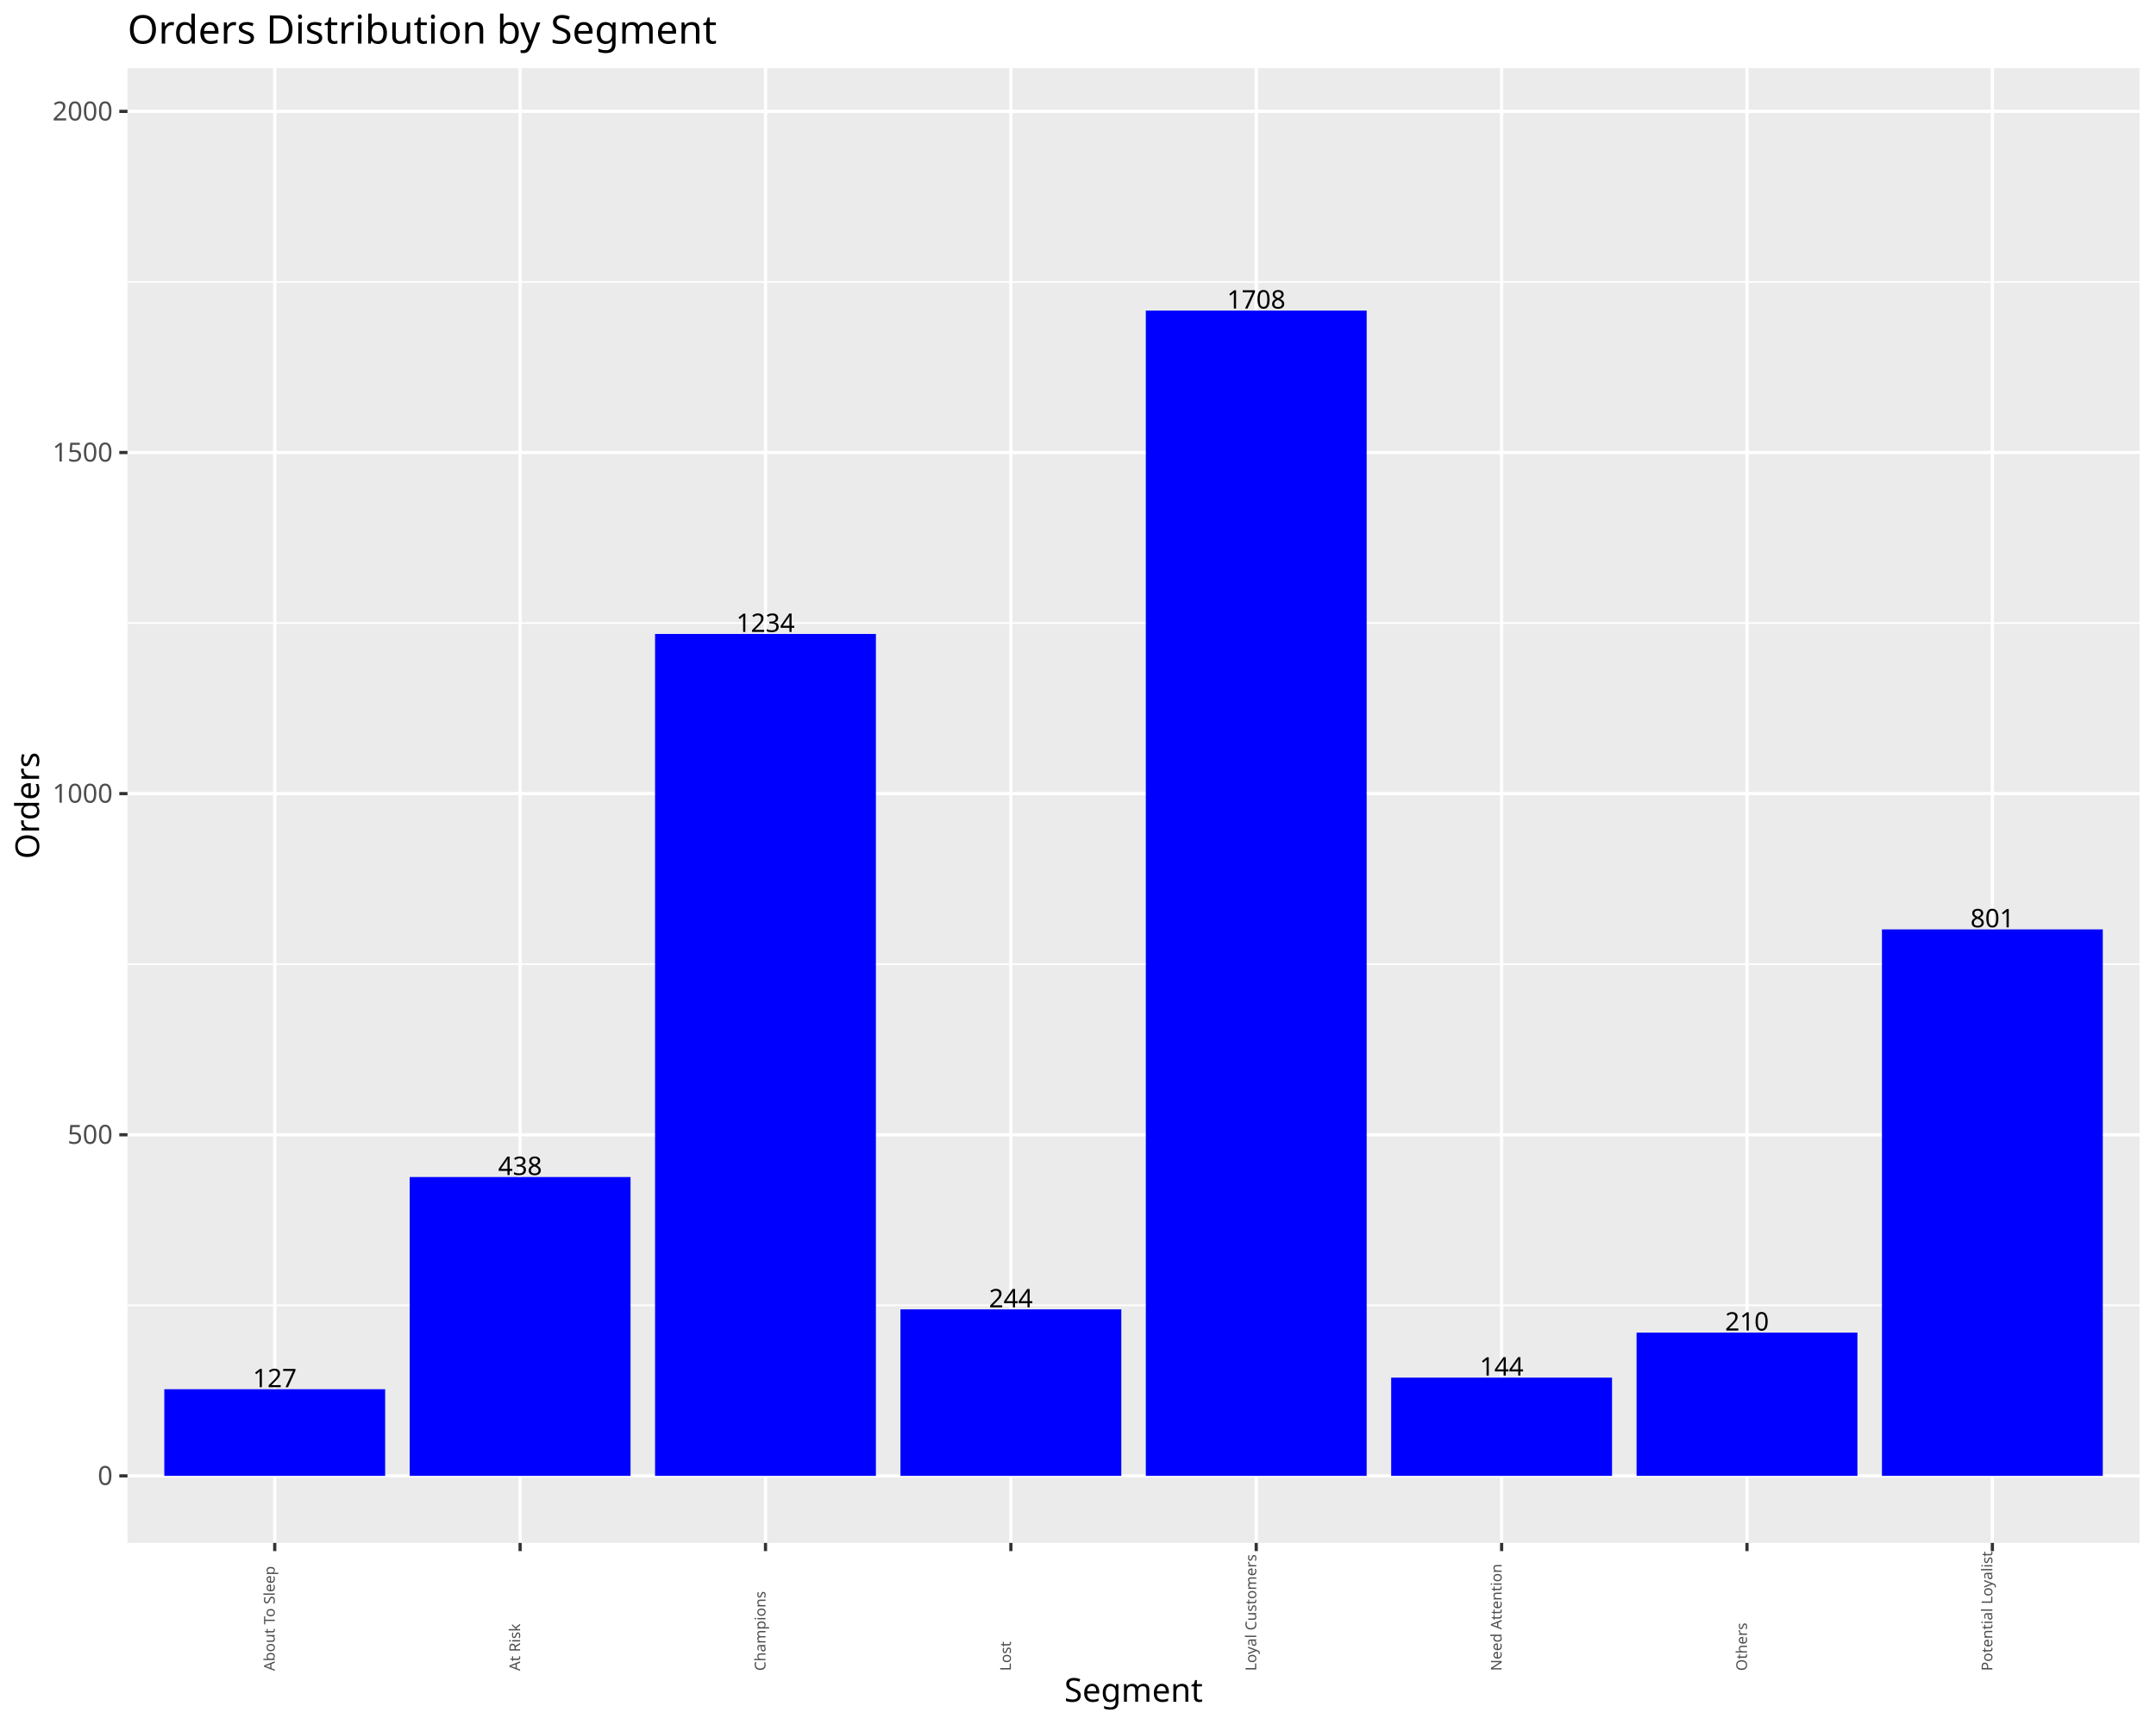
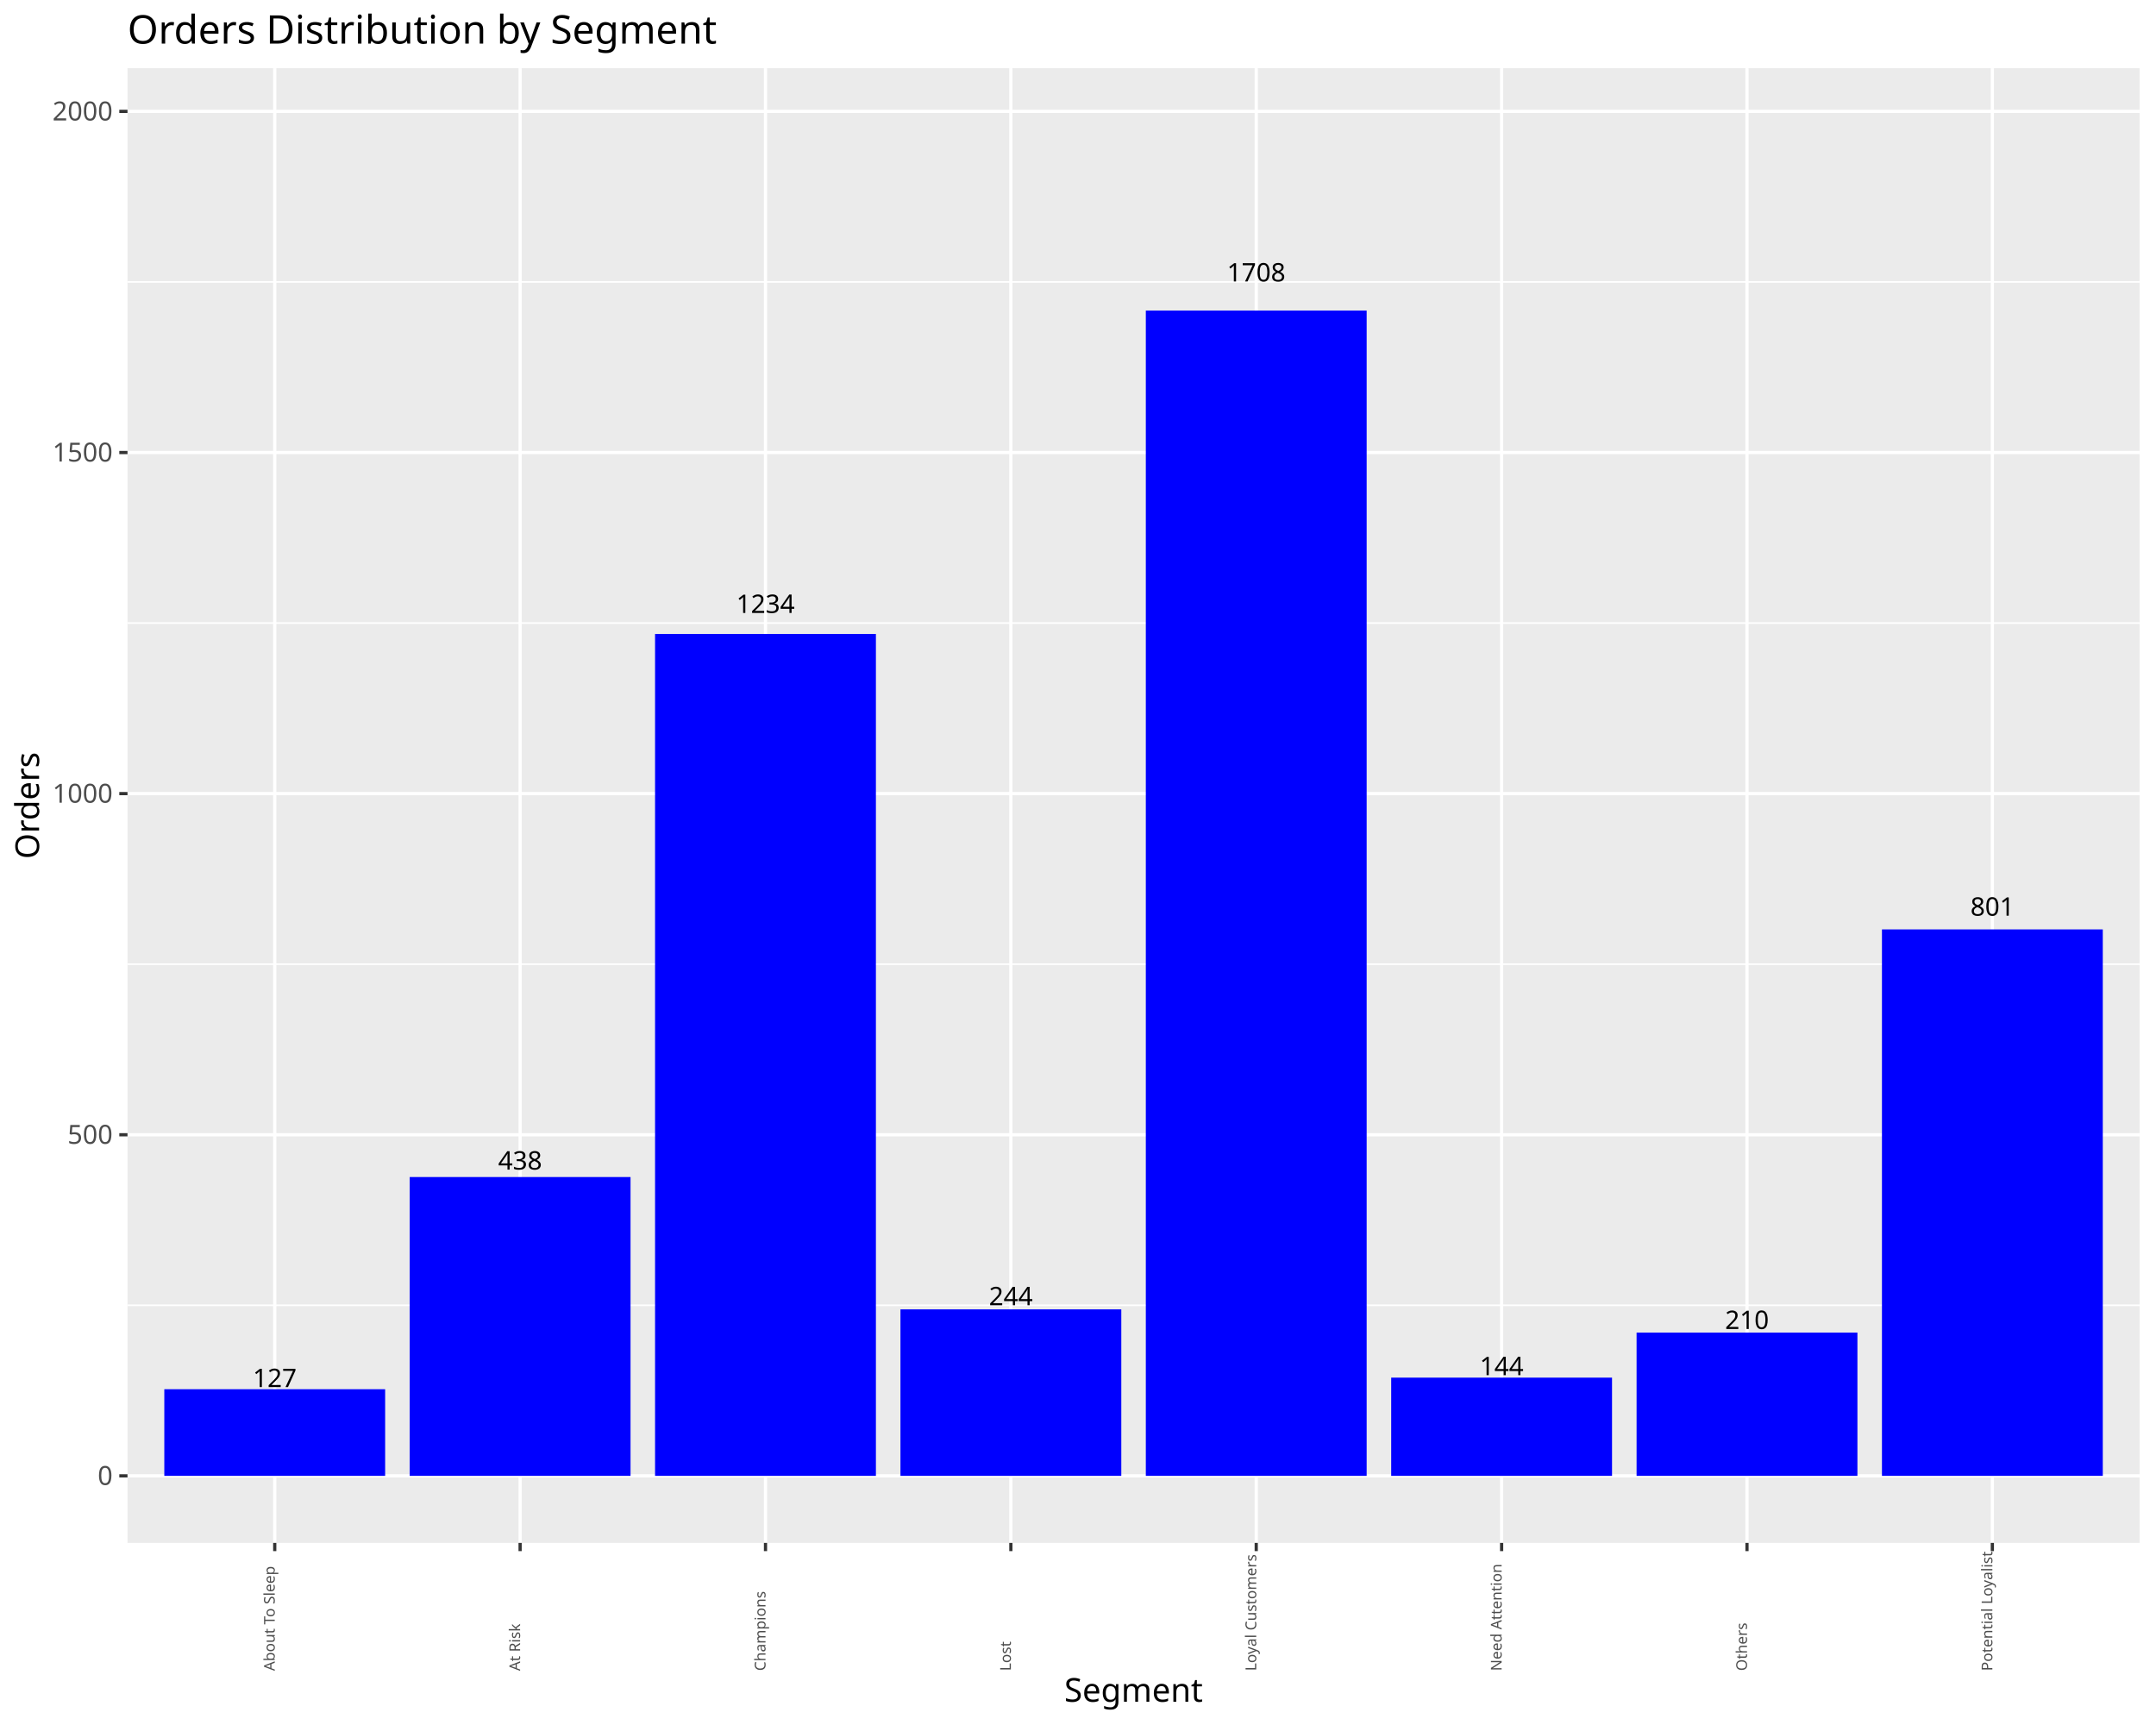
<svg xmlns="http://www.w3.org/2000/svg" class="svglite" data-engine-version="2.0" width="720.00pt" height="576.00pt" viewBox="0 0 720.00 576.00">
  <defs>
    <style type="text/css">
    .svglite line, .svglite polyline, .svglite polygon, .svglite path, .svglite rect, .svglite circle {
      fill: none;
      stroke: #000000;
      stroke-linecap: round;
      stroke-linejoin: round;
      stroke-miterlimit: 10.00;
    }
  </style>
  </defs>
  <rect width="100%" height="100%" style="stroke: none; fill: #FFFFFF;" />
  <defs>
    <clipPath id="cpMC4wMHw3MjAuMDB8MC4wMHw1NzYuMDA=">
      <rect x="0.00" y="0.00" width="720.00" height="576.00" />
    </clipPath>
  </defs>
  <g clip-path="url(#cpMC4wMHw3MjAuMDB8MC4wMHw1NzYuMDA=)">
    <rect x="0.00" y="0.00" width="720.00" height="576.00" style="stroke-width: 1.07; stroke: #FFFFFF; fill: #FFFFFF;" />
  </g>
  <defs>
    <clipPath id="cpNDIuNTh8NzE0LjUyfDIyLjc4fDUxNS4xOQ==">
      <rect x="42.58" y="22.78" width="671.94" height="492.41" />
    </clipPath>
  </defs>
  <g clip-path="url(#cpNDIuNTh8NzE0LjUyfDIyLjc4fDUxNS4xOQ==)">
    <rect x="42.58" y="22.78" width="671.94" height="492.41" style="stroke-width: 1.07; stroke: none; fill: #EBEBEB;" />
    <polyline points="42.58,435.86 714.52,435.86 " style="stroke-width: 0.53; stroke: #FFFFFF; stroke-linecap: butt;" />
    <polyline points="42.58,321.95 714.52,321.95 " style="stroke-width: 0.53; stroke: #FFFFFF; stroke-linecap: butt;" />
    <polyline points="42.58,208.05 714.52,208.05 " style="stroke-width: 0.53; stroke: #FFFFFF; stroke-linecap: butt;" />
    <polyline points="42.58,94.14 714.52,94.14 " style="stroke-width: 0.53; stroke: #FFFFFF; stroke-linecap: butt;" />
    <polyline points="42.58,492.81 714.52,492.81 " style="stroke-width: 1.07; stroke: #FFFFFF; stroke-linecap: butt;" />
    <polyline points="42.58,378.91 714.52,378.91 " style="stroke-width: 1.07; stroke: #FFFFFF; stroke-linecap: butt;" />
    <polyline points="42.58,265.00 714.52,265.00 " style="stroke-width: 1.07; stroke: #FFFFFF; stroke-linecap: butt;" />
    <polyline points="42.58,151.10 714.52,151.10 " style="stroke-width: 1.07; stroke: #FFFFFF; stroke-linecap: butt;" />
    <polyline points="42.58,37.19 714.52,37.19 " style="stroke-width: 1.07; stroke: #FFFFFF; stroke-linecap: butt;" />
    <polyline points="91.75,515.19 91.75,22.78 " style="stroke-width: 1.07; stroke: #FFFFFF; stroke-linecap: butt;" />
    <polyline points="173.69,515.19 173.69,22.78 " style="stroke-width: 1.07; stroke: #FFFFFF; stroke-linecap: butt;" />
    <polyline points="255.64,515.19 255.64,22.78 " style="stroke-width: 1.07; stroke: #FFFFFF; stroke-linecap: butt;" />
    <polyline points="337.58,515.19 337.58,22.78 " style="stroke-width: 1.07; stroke: #FFFFFF; stroke-linecap: butt;" />
    <polyline points="419.52,515.19 419.52,22.78 " style="stroke-width: 1.07; stroke: #FFFFFF; stroke-linecap: butt;" />
    <polyline points="501.47,515.19 501.47,22.78 " style="stroke-width: 1.07; stroke: #FFFFFF; stroke-linecap: butt;" />
    <polyline points="583.41,515.19 583.41,22.78 " style="stroke-width: 1.07; stroke: #FFFFFF; stroke-linecap: butt;" />
    <polyline points="665.35,515.19 665.35,22.78 " style="stroke-width: 1.07; stroke: #FFFFFF; stroke-linecap: butt;" />
    <rect x="382.65" y="103.71" width="73.75" height="389.10" style="stroke-width: 1.07; stroke: none; stroke-linecap: butt; stroke-linejoin: miter; fill: #0000FF;" />
    <rect x="136.82" y="393.03" width="73.75" height="99.78" style="stroke-width: 1.07; stroke: none; stroke-linecap: butt; stroke-linejoin: miter; fill: #0000FF;" />
    <rect x="218.76" y="211.69" width="73.75" height="281.12" style="stroke-width: 1.07; stroke: none; stroke-linecap: butt; stroke-linejoin: miter; fill: #0000FF;" />
    <rect x="464.59" y="460.01" width="73.75" height="32.80" style="stroke-width: 1.07; stroke: none; stroke-linecap: butt; stroke-linejoin: miter; fill: #0000FF;" />
    <rect x="300.71" y="437.22" width="73.75" height="55.59" style="stroke-width: 1.07; stroke: none; stroke-linecap: butt; stroke-linejoin: miter; fill: #0000FF;" />
    <rect x="628.48" y="310.34" width="73.75" height="182.47" style="stroke-width: 1.07; stroke: none; stroke-linecap: butt; stroke-linejoin: miter; fill: #0000FF;" />
    <rect x="54.87" y="463.88" width="73.75" height="28.93" style="stroke-width: 1.07; stroke: none; stroke-linecap: butt; stroke-linejoin: miter; fill: #0000FF;" />
    <rect x="546.54" y="444.97" width="73.75" height="47.84" style="stroke-width: 1.07; stroke: none; stroke-linecap: butt; stroke-linejoin: miter; fill: #0000FF;" />
-     <text x="419.52" y="103.03" text-anchor="middle" style="font-size: 8.54px; font-family: sans;" textLength="18.99px" lengthAdjust="spacingAndGlyphs">1708</text>
-     <text x="173.69" y="392.35" text-anchor="middle" style="font-size: 8.54px; font-family: sans;" textLength="14.24px" lengthAdjust="spacingAndGlyphs">438</text>
-     <text x="255.64" y="211.01" text-anchor="middle" style="font-size: 8.54px; font-family: sans;" textLength="18.99px" lengthAdjust="spacingAndGlyphs">1234</text>
-     <text x="501.47" y="459.32" text-anchor="middle" style="font-size: 8.54px; font-family: sans;" textLength="14.24px" lengthAdjust="spacingAndGlyphs">144</text>
-     <text x="337.58" y="436.54" text-anchor="middle" style="font-size: 8.54px; font-family: sans;" textLength="14.24px" lengthAdjust="spacingAndGlyphs">244</text>
-     <text x="665.35" y="309.65" text-anchor="middle" style="font-size: 8.54px; font-family: sans;" textLength="14.24px" lengthAdjust="spacingAndGlyphs">801</text>
-     <text x="91.75" y="463.20" text-anchor="middle" style="font-size: 8.54px; font-family: sans;" textLength="14.24px" lengthAdjust="spacingAndGlyphs">127</text>
-     <text x="583.41" y="444.29" text-anchor="middle" style="font-size: 8.54px; font-family: sans;" textLength="14.24px" lengthAdjust="spacingAndGlyphs">210</text>
+     <text x="419.52" y="93.99" text-anchor="middle" style="font-size: 8.54px; font-family: sans;" textLength="18.99px" lengthAdjust="spacingAndGlyphs">1708</text>
+     <text x="173.69" y="390.54" text-anchor="middle" style="font-size: 8.54px; font-family: sans;" textLength="14.24px" lengthAdjust="spacingAndGlyphs">438</text>
+     <text x="255.64" y="204.67" text-anchor="middle" style="font-size: 8.54px; font-family: sans;" textLength="18.99px" lengthAdjust="spacingAndGlyphs">1234</text>
+     <text x="501.47" y="459.19" text-anchor="middle" style="font-size: 8.54px; font-family: sans;" textLength="14.24px" lengthAdjust="spacingAndGlyphs">144</text>
+     <text x="337.58" y="435.84" text-anchor="middle" style="font-size: 8.54px; font-family: sans;" textLength="14.24px" lengthAdjust="spacingAndGlyphs">244</text>
+     <text x="665.35" y="305.77" text-anchor="middle" style="font-size: 8.54px; font-family: sans;" textLength="14.24px" lengthAdjust="spacingAndGlyphs">801</text>
+     <text x="91.75" y="463.16" text-anchor="middle" style="font-size: 8.54px; font-family: sans;" textLength="14.24px" lengthAdjust="spacingAndGlyphs">127</text>
+     <text x="583.41" y="443.77" text-anchor="middle" style="font-size: 8.54px; font-family: sans;" textLength="14.24px" lengthAdjust="spacingAndGlyphs">210</text>
  </g>
  <g clip-path="url(#cpMC4wMHw3MjAuMDB8MC4wMHw1NzYuMDA=)">
    <text x="37.65" y="495.84" text-anchor="end" style="font-size: 8.80px; fill: #4D4D4D; font-family: sans;" textLength="4.89px" lengthAdjust="spacingAndGlyphs">0</text>
    <text x="37.65" y="381.93" text-anchor="end" style="font-size: 8.80px; fill: #4D4D4D; font-family: sans;" textLength="14.68px" lengthAdjust="spacingAndGlyphs">500</text>
    <text x="37.65" y="268.03" text-anchor="end" style="font-size: 8.80px; fill: #4D4D4D; font-family: sans;" textLength="19.58px" lengthAdjust="spacingAndGlyphs">1000</text>
    <text x="37.65" y="154.12" text-anchor="end" style="font-size: 8.80px; fill: #4D4D4D; font-family: sans;" textLength="19.58px" lengthAdjust="spacingAndGlyphs">1500</text>
    <text x="37.65" y="40.22" text-anchor="end" style="font-size: 8.80px; fill: #4D4D4D; font-family: sans;" textLength="19.58px" lengthAdjust="spacingAndGlyphs">2000</text>
    <polyline points="39.84,492.81 42.58,492.81 " style="stroke-width: 1.07; stroke: #333333; stroke-linecap: butt;" />
    <polyline points="39.84,378.91 42.58,378.91 " style="stroke-width: 1.07; stroke: #333333; stroke-linecap: butt;" />
    <polyline points="39.84,265.00 42.58,265.00 " style="stroke-width: 1.07; stroke: #333333; stroke-linecap: butt;" />
    <polyline points="39.84,151.10 42.58,151.10 " style="stroke-width: 1.07; stroke: #333333; stroke-linecap: butt;" />
    <polyline points="39.84,37.19 42.58,37.19 " style="stroke-width: 1.07; stroke: #333333; stroke-linecap: butt;" />
    <polyline points="91.75,517.93 91.75,515.19 " style="stroke-width: 1.07; stroke: #333333; stroke-linecap: butt;" />
    <polyline points="173.69,517.93 173.69,515.19 " style="stroke-width: 1.07; stroke: #333333; stroke-linecap: butt;" />
    <polyline points="255.64,517.93 255.64,515.19 " style="stroke-width: 1.07; stroke: #333333; stroke-linecap: butt;" />
    <polyline points="337.58,517.93 337.58,515.19 " style="stroke-width: 1.07; stroke: #333333; stroke-linecap: butt;" />
    <polyline points="419.52,517.93 419.52,515.19 " style="stroke-width: 1.07; stroke: #333333; stroke-linecap: butt;" />
    <polyline points="501.47,517.93 501.47,515.19 " style="stroke-width: 1.07; stroke: #333333; stroke-linecap: butt;" />
    <polyline points="583.41,517.93 583.41,515.19 " style="stroke-width: 1.07; stroke: #333333; stroke-linecap: butt;" />
    <polyline points="665.35,517.93 665.35,515.19 " style="stroke-width: 1.07; stroke: #333333; stroke-linecap: butt;" />
    <text transform="translate(91.75,557.93) rotate(-90)" style="font-size: 5.00px; fill: #4D4D4D; font-family: sans;" textLength="34.47px" lengthAdjust="spacingAndGlyphs">About To Sleep</text>
    <text transform="translate(173.69,557.93) rotate(-90)" style="font-size: 5.00px; fill: #4D4D4D; font-family: sans;" textLength="15.84px" lengthAdjust="spacingAndGlyphs">At Risk</text>
    <text transform="translate(255.64,557.93) rotate(-90)" style="font-size: 5.00px; fill: #4D4D4D; font-family: sans;" textLength="25.30px" lengthAdjust="spacingAndGlyphs">Champions</text>
    <text transform="translate(337.58,557.93) rotate(-90)" style="font-size: 5.00px; fill: #4D4D4D; font-family: sans;" textLength="9.45px" lengthAdjust="spacingAndGlyphs">Lost</text>
    <text transform="translate(419.52,557.93) rotate(-90)" style="font-size: 5.00px; fill: #4D4D4D; font-family: sans;" textLength="37.52px" lengthAdjust="spacingAndGlyphs">Loyal Customers</text>
    <text transform="translate(501.47,557.93) rotate(-90)" style="font-size: 5.00px; fill: #4D4D4D; font-family: sans;" textLength="33.08px" lengthAdjust="spacingAndGlyphs">Need Attention</text>
    <text transform="translate(583.41,557.93) rotate(-90)" style="font-size: 5.00px; fill: #4D4D4D; font-family: sans;" textLength="15.01px" lengthAdjust="spacingAndGlyphs">Others</text>
    <text transform="translate(665.35,557.93) rotate(-90)" style="font-size: 5.00px; fill: #4D4D4D; font-family: sans;" textLength="37.80px" lengthAdjust="spacingAndGlyphs">Potential Loyalist</text>
    <text x="378.55" y="568.24" text-anchor="middle" style="font-size: 11.00px; font-family: sans;" textLength="44.04px" lengthAdjust="spacingAndGlyphs">Segment</text>
    <text transform="translate(13.05,268.99) rotate(-90)" text-anchor="middle" style="font-size: 11.00px; font-family: sans;" textLength="33.63px" lengthAdjust="spacingAndGlyphs">Orders</text>
    <text x="42.58" y="14.56" style="font-size: 13.20px; font-family: sans;" textLength="187.84px" lengthAdjust="spacingAndGlyphs">Orders  Distribution by Segment</text>
  </g>
</svg>
